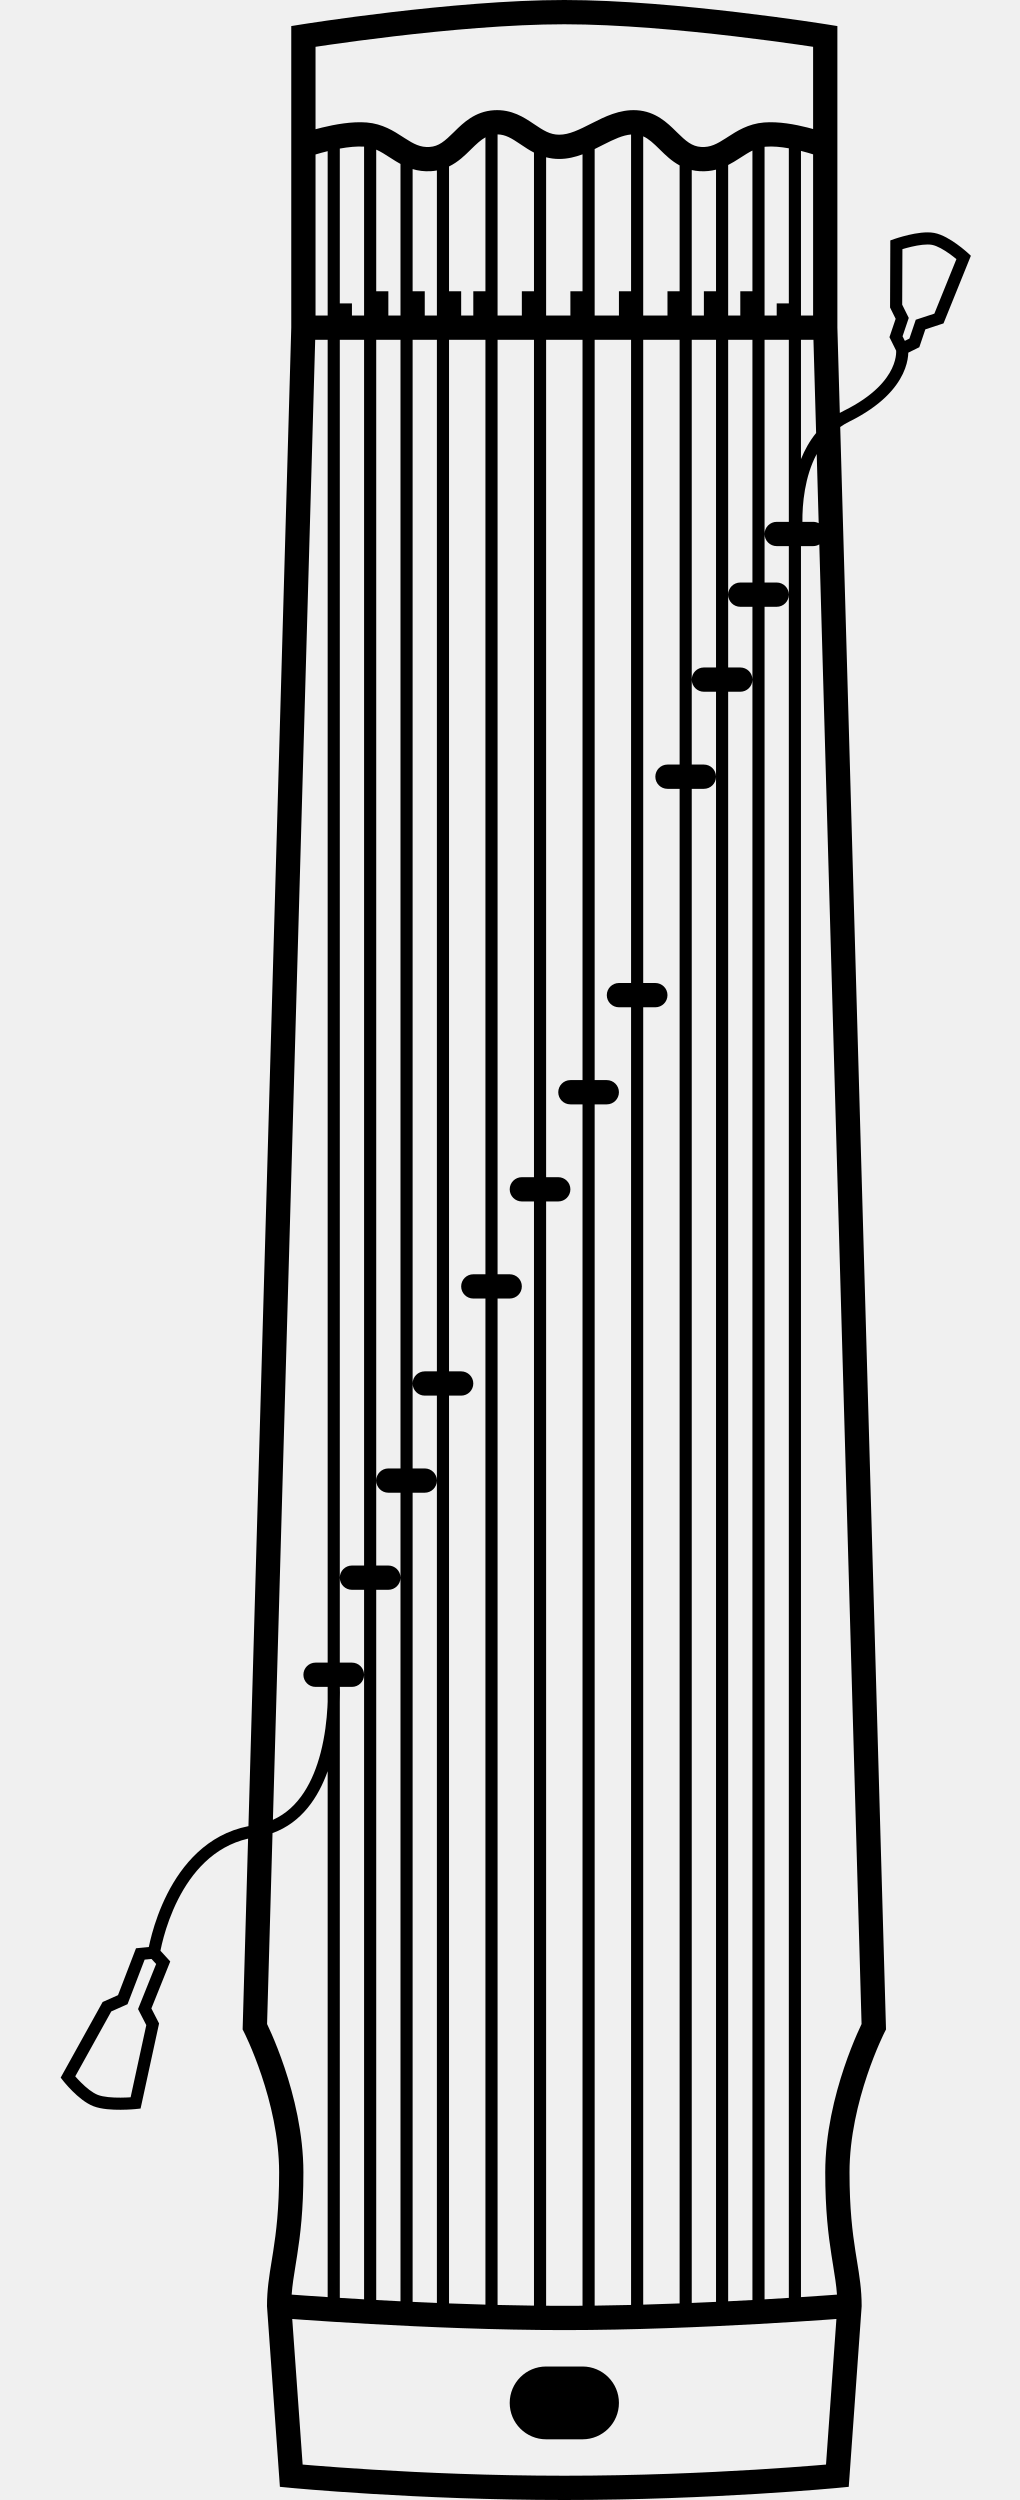
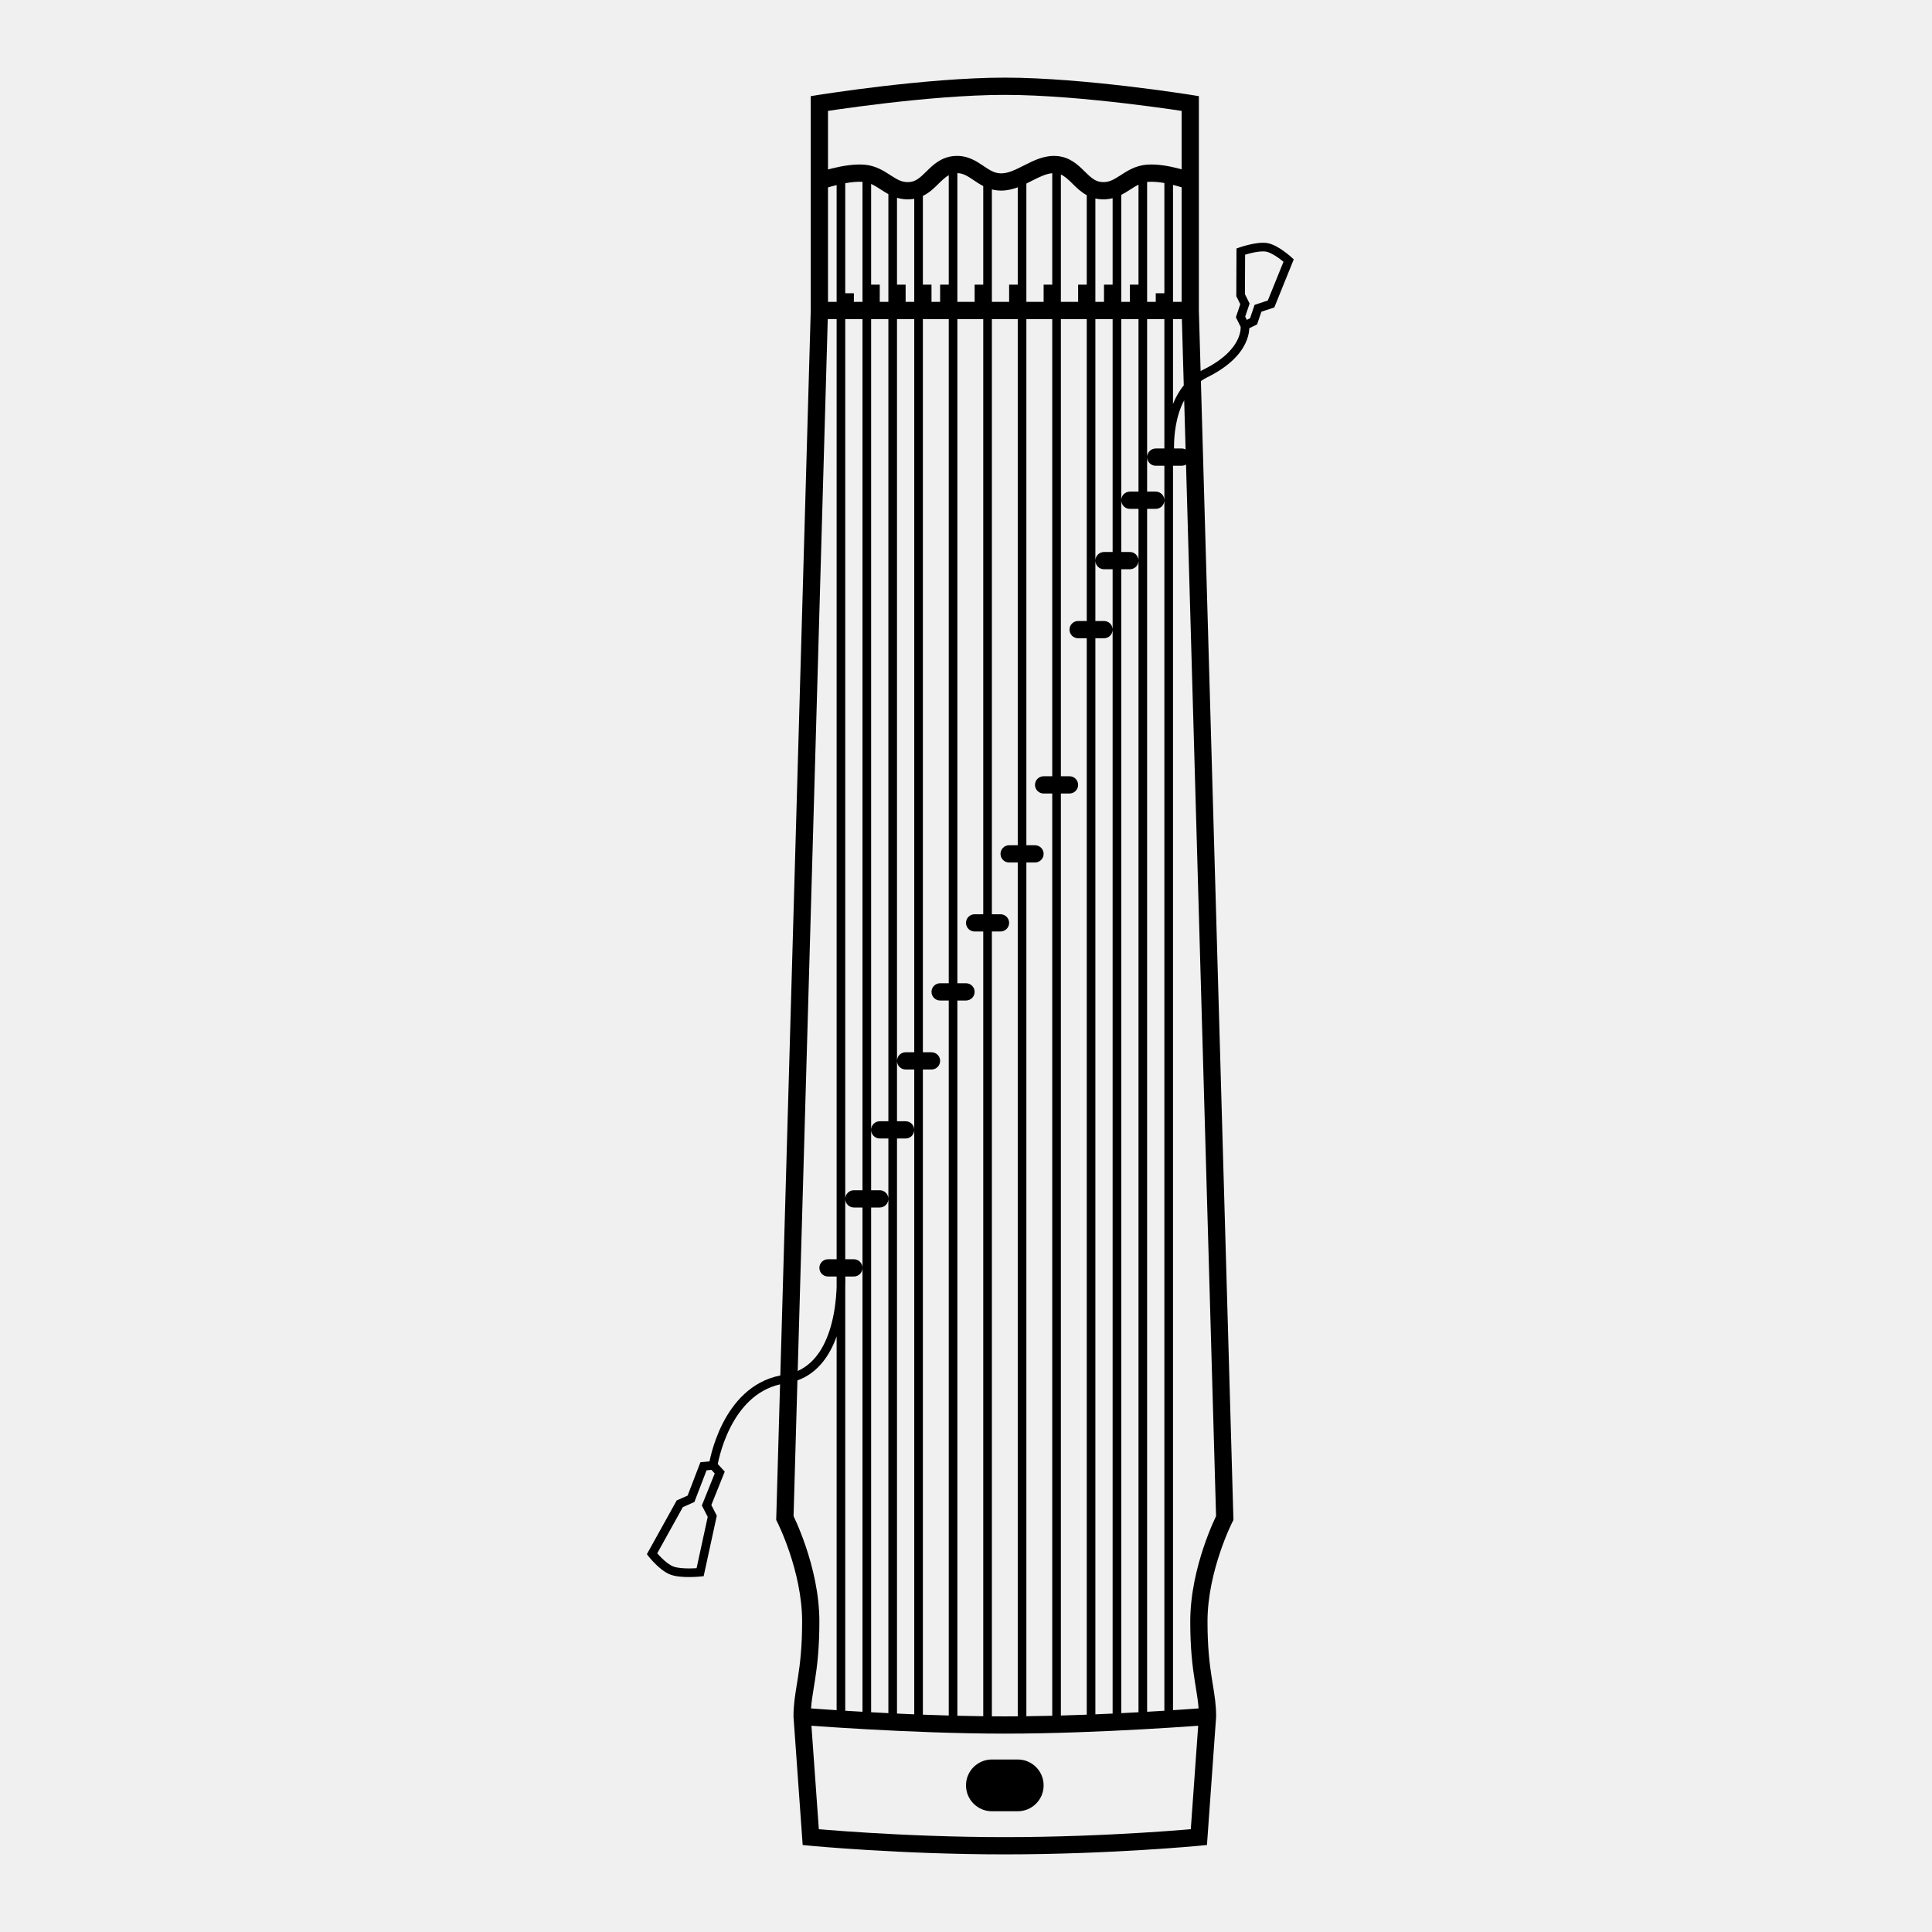
- <svg xmlns="http://www.w3.org/2000/svg" width="84" height="206" viewBox="0 0 84 206" fill="none">
-   <g clip-path="url(#clip0)">
-     <path fill-rule="evenodd" clip-rule="evenodd" d="M46.5 6.30966e-10C41.901 -2.06226e-05 36.48 0.506 32.228 1.007C30.098 1.258 28.253 1.509 26.941 1.698C26.284 1.792 25.76 1.87 25.4 1.926C25.22 1.953 25.081 1.975 24.986 1.99L24.879 2.007L24.851 2.011L24.844 2.012L24.842 2.013L24.841 2.013C24.841 2.013 24.841 2.013 25 3L24.841 2.013L24 2.148V3V12V26.986L20.472 150.475C17.041 151.151 14.983 153.699 13.791 156.039C13.167 157.266 12.768 158.457 12.525 159.34C12.404 159.782 12.321 160.149 12.268 160.406L12.262 160.435L11.514 160.508L11.207 160.538L11.096 160.826L9.724 164.401L8.61 164.897L8.457 164.965L8.376 165.111L5.161 170.906L5 171.195L5.204 171.456L5.598 171.148C5.204 171.456 5.204 171.456 5.204 171.457L5.204 171.457L5.205 171.457L5.206 171.459L5.209 171.463L5.221 171.478C5.231 171.49 5.245 171.508 5.264 171.531C5.301 171.576 5.355 171.641 5.422 171.719C5.556 171.875 5.748 172.087 5.976 172.314C6.418 172.754 7.053 173.304 7.708 173.556C8.356 173.805 9.262 173.85 9.947 173.846C10.301 173.844 10.619 173.828 10.848 173.813C10.962 173.805 11.055 173.797 11.12 173.792L11.165 173.788L11.196 173.785L11.216 173.783L11.222 173.782L11.224 173.782L11.224 173.782L11.224 173.782C11.225 173.782 11.225 173.782 11.173 173.285L11.225 173.782L11.584 173.744L11.661 173.391L13.07 166.906L13.108 166.731L13.026 166.572L12.473 165.496L13.911 161.915L14.028 161.623L13.816 161.391L13.221 160.741C13.229 160.701 13.238 160.656 13.248 160.607C13.297 160.368 13.375 160.023 13.49 159.605C13.72 158.767 14.097 157.643 14.682 156.493C15.78 154.337 17.57 152.161 20.442 151.503L20 166.971L19.993 167.227L20.11 167.455L20.11 167.455L20.11 167.455L20.11 167.456L20.115 167.466L20.137 167.51C20.157 167.551 20.187 167.612 20.226 167.694C20.304 167.857 20.416 168.1 20.552 168.412C20.824 169.036 21.188 169.934 21.552 171.019C22.284 173.199 23 176.084 23 179C23 182.003 22.756 183.943 22.512 185.51C22.471 185.776 22.428 186.035 22.387 186.289L22.387 186.29L22.387 186.291C22.186 187.525 22 188.663 22 190V190.036L22.003 190.071L23.003 204.071L23.063 204.914L23.905 204.995L23.905 204.995L23.907 204.996L23.913 204.996L23.936 204.998L24.027 205.007C24.108 205.014 24.227 205.025 24.382 205.039C24.692 205.067 25.148 205.106 25.733 205.153C26.902 205.247 28.586 205.373 30.649 205.498C34.774 205.749 40.42 206 46.5 206C52.58 206 58.226 205.749 62.351 205.498C64.414 205.373 66.098 205.247 67.267 205.153C67.852 205.106 68.308 205.067 68.618 205.039C68.715 205.031 68.796 205.023 68.864 205.017L68.973 205.007L69.064 204.998L69.088 204.996L69.094 204.996L69.095 204.995L69.096 204.995L69.937 204.914L69.998 204.071L70.998 190.071L71 190.036V190C71 188.663 70.815 187.525 70.614 186.291C70.572 186.036 70.53 185.776 70.488 185.51C70.244 183.943 70 182.003 70 179C70 176.084 70.716 173.199 71.448 171.019C71.812 169.934 72.176 169.036 72.448 168.412C72.584 168.1 72.697 167.857 72.774 167.694C72.813 167.612 72.843 167.551 72.863 167.51L72.885 167.466L72.89 167.456L72.891 167.455L72.891 167.455L72.891 167.455L73.007 167.227L73 166.971L69.234 35.183C69.469 35.019 69.721 34.87 69.991 34.736C72.6 33.444 73.832 31.988 74.398 30.798C74.679 30.206 74.789 29.693 74.827 29.319C74.837 29.223 74.842 29.137 74.844 29.06L75.565 28.703L75.75 28.611L75.817 28.415L76.247 27.141L77.525 26.72L77.745 26.648L77.832 26.433L79.87 21.396L80 21.075L79.745 20.84L79.406 21.208C79.745 20.84 79.745 20.84 79.745 20.84L79.745 20.84L79.744 20.84L79.743 20.838L79.739 20.835L79.725 20.822C79.713 20.811 79.696 20.796 79.674 20.776C79.629 20.737 79.566 20.682 79.487 20.616C79.329 20.483 79.106 20.303 78.846 20.117C78.348 19.758 77.641 19.317 76.982 19.193C76.328 19.07 75.478 19.216 74.855 19.362C74.531 19.438 74.243 19.521 74.035 19.584C73.932 19.616 73.848 19.643 73.789 19.662C73.76 19.672 73.737 19.68 73.721 19.685L73.703 19.692L73.697 19.693L73.696 19.694L73.695 19.694L73.695 19.694C73.695 19.694 73.695 19.694 73.861 20.166L73.695 19.694L73.362 19.811L73.361 20.164L73.341 25.22L73.341 25.338L73.393 25.444L73.802 26.27L73.358 27.585L73.291 27.781L73.383 27.967L73.843 28.895L73.844 28.911C73.846 28.977 73.846 29.082 73.832 29.218C73.805 29.489 73.722 29.89 73.495 30.369C73.043 31.319 71.994 32.628 69.548 33.84C69.429 33.898 69.314 33.959 69.201 34.023L69 26.986V12V3V2.148L68.159 2.013L68 3C68.159 2.013 68.159 2.013 68.159 2.013L68.158 2.013L68.156 2.012L68.149 2.011L68.121 2.007L68.014 1.99C67.919 1.975 67.78 1.953 67.6 1.926C67.24 1.87 66.716 1.792 66.06 1.698C64.747 1.509 62.902 1.258 60.772 1.007C56.521 0.506 51.099 2.06238e-05 46.5 6.30966e-10ZM67.028 28L67.248 35.679C66.709 36.343 66.304 37.08 66 37.832V28H67.028ZM66.329 40.35C66.153 41.35 66.112 42.287 66.118 43H67C67.166 43 67.322 43.04 67.46 43.112L67.297 37.411C66.8 38.341 66.502 39.364 66.329 40.35ZM22.456 151.047L22.007 166.782L22.032 166.835C22.119 167.016 22.24 167.279 22.386 167.613C22.676 168.281 23.062 169.233 23.448 170.382C24.216 172.669 25 175.784 25 179C25 182.129 24.744 184.175 24.488 185.818C24.442 186.114 24.397 186.392 24.354 186.657L24.354 186.657C24.21 187.544 24.089 188.29 24.033 189.076C24.347 189.099 24.732 189.127 25.181 189.159C25.705 189.195 26.316 189.237 27 189.282V145.948C26.233 148.088 24.87 150.178 22.456 151.047ZM28 140.239C28.01 139.932 28.012 139.671 28.011 139.467C28.01 139.313 28.007 139.191 28.005 139.107C28.003 139.065 28.002 139.033 28.001 139.01L28.001 139H29C29.545 139 29.989 138.563 30 138.021V189.465C29.291 189.425 28.622 189.384 28 189.345V140.239ZM27 140.222C26.995 140.367 26.988 140.523 26.979 140.689C26.923 141.704 26.777 143.06 26.417 144.441C25.819 146.74 24.672 148.979 22.488 149.954L25.972 28H27V127V137H26C25.448 137 25 137.448 25 138C25 138.552 25.448 139 26 139H27V140.222ZM26 10.649V3.857C26.326 3.808 26.738 3.747 27.225 3.677C28.525 3.491 30.352 3.242 32.462 2.993C36.691 2.494 42.02 2 46.5 2C50.98 2 56.309 2.494 60.538 2.993C62.648 3.242 64.476 3.491 65.775 3.677C66.262 3.747 66.675 3.808 67 3.857V10.632C66.858 10.592 66.708 10.552 66.551 10.512C65.544 10.256 64.171 9.995 62.949 10.093C61.645 10.199 60.701 10.812 59.985 11.277L59.984 11.277C59.932 11.311 59.882 11.344 59.833 11.375C59.071 11.866 58.536 12.156 57.776 12.11C57.007 12.063 56.523 11.632 55.76 10.882L55.701 10.823C55.002 10.135 54.032 9.177 52.462 9.083C51.054 8.998 49.798 9.636 48.819 10.133L48.789 10.148C47.703 10.7 46.903 11.099 46.079 11.099C45.317 11.099 44.785 10.753 43.979 10.21L43.961 10.198C43.198 9.685 42.173 8.994 40.705 9.083C39.135 9.177 38.164 10.135 37.466 10.823L37.407 10.882C36.644 11.632 36.16 12.063 35.391 12.11C34.631 12.156 34.096 11.866 33.334 11.375C33.285 11.344 33.234 11.311 33.182 11.277C32.466 10.812 31.522 10.199 30.218 10.093C28.998 9.995 27.585 10.255 26.542 10.51C26.352 10.556 26.17 10.603 26 10.649ZM66.058 12.45C66.418 12.542 66.74 12.636 67 12.718V26H66V25H66V12.436L66.058 12.45ZM65 25V12.221C64.345 12.105 63.68 12.041 63.111 12.087C63.073 12.09 63.036 12.094 63 12.098V24H63V26H64V25H65ZM62 12.406V24H61V26H60V24H60V13.596C60.339 13.425 60.641 13.234 60.915 13.057L60.992 13.008L60.992 13.008L60.992 13.008L60.992 13.008C61.362 12.769 61.682 12.563 62 12.406ZM65 48.986V45H64C63.448 45 63 44.552 63 44C63 43.448 63.448 43 64 43H65V28H63V48H64C64.548 48 64.993 48.44 65 48.986ZM66 189.282V45H67C67.186 45 67.361 44.949 67.51 44.86L70.993 166.782L70.968 166.835C70.882 167.016 70.76 167.279 70.615 167.613C70.324 168.281 69.938 169.233 69.552 170.382C68.784 172.669 68 175.784 68 179C68 182.129 68.256 184.175 68.512 185.818C68.558 186.114 68.603 186.392 68.646 186.657C68.79 187.544 68.911 188.29 68.967 189.076C68.654 189.099 68.268 189.127 67.819 189.159C67.295 189.195 66.684 189.237 66 189.282ZM65 49.014C64.993 49.56 64.548 50 64 50H63V189.465C63.708 189.425 64.377 189.384 65 189.345V49.014ZM62 50V55.977C61.988 55.435 61.545 55 61 55H60V28H62V48H61C60.448 48 60 48.448 60 49C60 49.552 60.448 50 61 50H62ZM59 24V13.979C58.597 14.083 58.152 14.136 57.656 14.106C57.425 14.092 57.206 14.06 57 14.012V24H57V26H58V24H59ZM56 13.63V24H55V26H53V24H53V11.235C53.443 11.428 53.835 11.793 54.358 12.307L54.417 12.366C54.828 12.771 55.334 13.27 56 13.63ZM60 189.626V57H61C61.545 57 61.988 56.565 62 56.023V189.521C61.358 189.556 60.69 189.591 60 189.626ZM58 55H59V28H57V61V63H58C58.546 63 58.99 63.437 59 63.981V57H58C57.448 57 57 56.552 57 56C57 55.448 57.448 55 58 55ZM59 64.019V189.674C58.348 189.704 57.68 189.734 57 189.762V65H58C58.546 65 58.99 64.563 59 64.019ZM56 65V189.802C55.018 189.839 54.015 189.873 53 189.902V83H54C54.552 83 55 82.552 55 82C55 81.448 54.552 81 54 81H53V77V28H56V61V63H55C54.448 63 54 63.448 54 64C54 64.552 54.448 65 55 65H56ZM52 24V11.083C51.317 11.138 50.61 11.467 49.695 11.932L49.547 12.007L49.547 12.007L49.547 12.007L49.546 12.007C49.373 12.096 49.19 12.189 49 12.282V24H49V26H51V24H52ZM48 12.717V24H47V26H45V24H45V12.961C45.33 13.047 45.689 13.099 46.079 13.099C46.759 13.099 47.404 12.939 48 12.717ZM52 77V81H51C50.448 81 50 81.448 50 82C50 82.552 50.448 83 51 83H52V189.928C51.004 189.953 50.001 189.972 49 189.984V91H50C50.552 91 51 90.552 51 90C51 89.448 50.552 89 50 89H49V84.156V28H52V77ZM48 91V189.994C47.498 189.998 46.998 190 46.5 190C46.002 190 45.502 189.998 45 189.994V99H46C46.552 99 47 98.552 47 98C47 97.448 46.552 97 46 97H45V90.5V28H48V84.156V89H47C46.448 89 46 89.448 46 90C46 90.552 46.448 91 47 91H48ZM44 24V12.573C43.602 12.369 43.257 12.136 42.956 11.933L42.862 11.87C42.142 11.384 41.646 11.086 41 11.075V24H41V26H43V24H44ZM40 11.317V24H39V26H38V24H37V13.716C37.75 13.352 38.305 12.804 38.75 12.366L38.809 12.307C39.266 11.858 39.622 11.524 40 11.317ZM44 90.5V97H43C42.448 97 42 97.448 42 98C42 98.552 42.448 99 43 99H44V189.984C42.999 189.972 41.996 189.953 41 189.928V107H42C42.552 107 43 106.552 43 106C43 105.448 42.552 105 42 105H41V97.5V28H44V90.5ZM40 107V189.901C38.985 189.873 37.982 189.839 37 189.801V115H38C38.552 115 39 114.552 39 114C39 113.448 38.552 113 38 113H37V104.928V28H40V97.5V105H39C38.448 105 38 105.448 38 106C38 106.552 38.448 107 39 107H40ZM36 104.928V113H35C34.448 113 34 113.448 34 114C34 114.552 34.448 115 35 115H36V121.983C35.991 121.439 35.547 121 35 121H34V111.991V28H36V104.928ZM36 14.047V26H35V24H34V13.933C34.445 14.066 34.945 14.14 35.511 14.106C35.681 14.096 35.844 14.076 36 14.047ZM36 122.017C35.991 122.561 35.547 123 35 123H34V189.674C34.651 189.704 35.319 189.734 36 189.762V122.017ZM33 123V129.983C32.991 129.439 32.547 129 32 129H31V119.203V28H33V111.991V121H32C31.448 121 31 121.448 31 122C31 122.552 31.448 123 32 123H33ZM33 13.509C32.728 13.362 32.48 13.204 32.252 13.057L32.175 13.008C31.74 12.727 31.375 12.492 31 12.329V24H32V26H33V13.509ZM30 137.98V131H29C28.448 131 28 130.552 28 130C28 129.448 28.448 129 29 129H30V119.203V28H28V127V137H29C29.545 137 29.989 137.437 30 137.98ZM32 131H31V189.521C31.642 189.556 32.31 189.591 33 189.626V130.017C32.991 130.561 32.547 131 32 131ZM30 12.083V26H29V25H28V12.243C28.698 12.117 29.406 12.043 30 12.083ZM27 12.457C26.618 12.55 26.275 12.646 26 12.729V26H27V12.457ZM67.959 191.154C68.322 191.128 68.644 191.105 68.92 191.085L68.063 203.08C67.801 203.102 67.481 203.129 67.107 203.159C65.949 203.253 64.278 203.377 62.23 203.502C58.132 203.751 52.528 204 46.5 204C40.472 204 34.868 203.751 30.77 203.502C28.722 203.377 27.051 203.253 25.893 203.159C25.52 203.129 25.199 203.102 24.937 203.08L24.08 191.085C24.357 191.105 24.678 191.128 25.041 191.154C26.381 191.248 28.283 191.373 30.532 191.498C35.029 191.749 40.924 192 46.5 192C52.076 192 57.972 191.749 62.468 191.498C64.717 191.373 66.619 191.248 67.959 191.154ZM11.919 161.473L12.485 161.418L12.866 161.834L11.46 165.335L11.375 165.547L11.479 165.75L12.054 166.869L10.763 172.816C10.55 172.83 10.261 172.844 9.941 172.846C9.259 172.85 8.523 172.797 8.067 172.622C7.619 172.45 7.108 172.03 6.682 171.605C6.488 171.413 6.322 171.23 6.201 171.091L9.169 165.742L10.32 165.23L10.509 165.146L10.583 164.952L11.919 161.473ZM74.558 28.086L74.935 27.899L75.379 26.584L75.459 26.347L75.697 26.269L76.992 25.843L78.809 21.352C78.667 21.235 78.478 21.084 78.262 20.928C77.773 20.576 77.221 20.256 76.797 20.176C76.369 20.096 75.704 20.19 75.083 20.336C74.802 20.402 74.548 20.473 74.359 20.531L74.341 25.106L74.79 26.011L74.882 26.197L74.815 26.393L74.371 27.709L74.558 28.086ZM45 195C43.343 195 42 196.343 42 198C42 199.657 43.343 201 45 201H48C49.657 201 51 199.657 51 198C51 196.343 49.657 195 48 195H45Z" fill="black" />
-   </g>
-   <defs>
-     <clipPath id="clip0">
-       <rect width="84" height="206" fill="white" />
-     </clipPath>
-   </defs>
+ <svg xmlns="http://www.w3.org/2000/svg" width="224" height="224" viewBox="0 0 224 224" fill="none">
+   <path fill-rule="evenodd" clip-rule="evenodd" d="M116.5 9C111.901 9 106.48 9.506 102.228 10.007C100.098 10.258 98.253 10.509 96.941 10.698C96.284 10.792 95.76 10.87 95.4 10.926C95.22 10.953 95.081 10.975 94.987 10.99L94.879 11.007L94.851 11.011L94.844 11.012L94.842 11.013L94.841 11.013C94.841 11.013 94.841 11.013 95 12L94.841 11.013L94 11.148V12V21V35.986L90.472 159.475C87.041 160.151 84.983 162.699 83.791 165.039C83.167 166.266 82.768 167.457 82.525 168.34C82.404 168.782 82.321 169.149 82.268 169.406L82.262 169.435L81.514 169.508L81.207 169.538L81.096 169.826L79.724 173.401L78.61 173.897L78.457 173.965L78.376 174.111L75.161 179.906L75 180.195L75.204 180.456L75.598 180.148C75.204 180.456 75.204 180.456 75.204 180.457L75.204 180.457L75.205 180.457L75.206 180.459L75.209 180.463L75.221 180.478C75.231 180.49 75.245 180.508 75.264 180.531C75.301 180.576 75.355 180.641 75.422 180.719C75.556 180.875 75.748 181.087 75.976 181.314C76.418 181.754 77.053 182.304 77.708 182.556C78.356 182.805 79.262 182.85 79.947 182.846C80.301 182.844 80.619 182.828 80.848 182.813C80.962 182.805 81.055 182.797 81.12 182.792L81.156 182.788L81.196 182.785L81.216 182.783L81.222 182.782L81.224 182.782L81.224 182.782L81.213 182.674L81.225 182.782L81.584 182.744L81.661 182.391L83.07 175.906L83.108 175.731L83.026 175.572L82.473 174.496L83.911 170.915L84.028 170.623L83.816 170.391L83.221 169.741C83.229 169.701 83.238 169.656 83.248 169.607C83.297 169.368 83.375 169.023 83.49 168.605C83.72 167.767 84.097 166.643 84.682 165.493C85.78 163.337 87.57 161.161 90.442 160.503L90.001 175.971L89.993 176.227L90.109 176.455L90.11 176.455L90.11 176.455L90.11 176.456L90.115 176.466L90.137 176.51C90.157 176.551 90.187 176.612 90.226 176.694C90.304 176.857 90.416 177.1 90.552 177.412C90.824 178.036 91.188 178.934 91.552 180.019C92.284 182.199 93 185.084 93 188C93 191.003 92.756 192.943 92.512 194.51C92.471 194.776 92.428 195.035 92.387 195.289L92.387 195.29L92.387 195.291C92.186 196.525 92 197.663 92 199V199.036L92.003 199.071L93.003 213.071L93.063 213.914L93.905 213.995L93.905 213.995L93.907 213.996L93.913 213.996L93.936 213.998L94.028 214.007C94.108 214.014 94.227 214.025 94.382 214.039C94.692 214.067 95.148 214.106 95.733 214.153C96.902 214.247 98.586 214.373 100.649 214.498C104.774 214.749 110.42 215 116.5 215C122.58 215 128.226 214.749 132.351 214.498C134.414 214.373 136.098 214.247 137.268 214.153C137.852 214.106 138.308 214.067 138.618 214.039C138.774 214.025 138.892 214.014 138.973 214.007L139.064 213.998L139.087 213.996L139.094 213.996L139.095 213.995L139.096 213.995L139.937 213.914L139.998 213.071L140.998 199.071L141 199.036V199C141 197.663 140.815 196.525 140.614 195.291L140.613 195.291C140.572 195.036 140.53 194.776 140.488 194.51C140.244 192.943 140 191.003 140 188C140 185.084 140.716 182.199 141.448 180.019C141.812 178.934 142.176 178.036 142.448 177.412C142.584 177.1 142.697 176.857 142.774 176.694C142.801 176.638 142.824 176.591 142.841 176.554L142.863 176.51L142.885 176.466L142.89 176.456L142.891 176.455L142.891 176.455L142.891 176.455L143.007 176.227L143 175.971L139.234 44.183C139.469 44.019 139.721 43.87 139.991 43.736C142.6 42.444 143.832 40.988 144.398 39.798C144.679 39.206 144.789 38.693 144.827 38.319C144.837 38.223 144.842 38.136 144.844 38.06L145.565 37.703L145.75 37.611L145.816 37.415L146.247 36.141L147.525 35.72L147.745 35.648L147.832 35.433L149.87 30.396L150 30.075L149.745 29.84L149.717 29.87C149.745 29.84 149.745 29.84 149.745 29.84L149.745 29.84L149.744 29.84L149.743 29.838L149.739 29.835L149.725 29.822L149.701 29.801L149.674 29.776C149.629 29.737 149.566 29.682 149.487 29.616C149.329 29.483 149.106 29.303 148.846 29.117C148.348 28.758 147.641 28.317 146.982 28.193C146.327 28.07 145.478 28.216 144.855 28.362C144.531 28.438 144.243 28.521 144.035 28.584C143.932 28.616 143.848 28.643 143.789 28.662C143.76 28.672 143.737 28.68 143.721 28.685L143.702 28.692L143.697 28.693L143.696 28.694L143.695 28.694L143.695 28.694C143.695 28.694 143.695 28.694 143.861 29.166L143.695 28.694L143.362 28.811L143.361 29.164L143.341 34.22L143.341 34.338L143.393 34.444L143.802 35.27L143.357 36.585L143.291 36.781L143.383 36.967L143.843 37.895L143.843 37.911C143.846 37.977 143.846 38.082 143.832 38.218C143.805 38.489 143.722 38.89 143.495 39.368C143.043 40.319 141.994 41.628 139.548 42.84C139.429 42.898 139.314 42.959 139.201 43.023L139 35.986V21V12V11.148L138.159 11.013L138 12C138.159 11.013 138.159 11.013 138.159 11.013L138.158 11.013L138.156 11.012L138.149 11.011L138.121 11.007L138.014 10.99C137.919 10.975 137.78 10.953 137.6 10.926C137.24 10.87 136.716 10.792 136.06 10.698C134.747 10.509 132.902 10.258 130.772 10.007C126.521 9.506 121.099 9 116.5 9ZM137.028 37L137.248 44.679C136.709 45.343 136.304 46.08 136 46.832V37H137.028ZM136.329 49.35C136.153 50.35 136.112 51.287 136.118 52H137C137.166 52 137.322 52.04 137.46 52.112L137.297 46.411C136.8 47.341 136.502 48.364 136.329 49.35ZM92.456 160.047L92.007 175.782L92.032 175.835C92.118 176.016 92.24 176.279 92.386 176.613C92.676 177.281 93.062 178.233 93.448 179.382C94.216 181.669 95 184.784 95 188C95 191.129 94.744 193.175 94.488 194.818C94.442 195.114 94.397 195.392 94.354 195.657L94.354 195.657C94.21 196.544 94.089 197.29 94.033 198.076C94.347 198.099 94.732 198.127 95.181 198.159C95.705 198.195 96.316 198.237 97 198.282V154.948C96.233 157.088 94.871 159.178 92.456 160.047ZM98 149.239C98.01 148.932 98.012 148.671 98.011 148.467C98.01 148.313 98.007 148.191 98.004 148.107C98.003 148.065 98.002 148.033 98.001 148.01L98.001 148H99C99.546 148 99.989 147.563 100 147.02V198.465C99.291 198.425 98.622 198.384 98 198.345V149.239ZM97 149.222C96.995 149.367 96.988 149.523 96.979 149.689C96.923 150.704 96.777 152.06 96.417 153.441C95.819 155.74 94.672 157.979 92.487 158.954L95.972 37H97V136V146H96C95.448 146 95 146.448 95 147C95 147.552 95.448 148 96 148H97V149.222ZM96 19.649V12.857C96.326 12.808 96.738 12.747 97.225 12.677C98.525 12.491 100.352 12.242 102.462 11.993C106.691 11.494 112.02 11 116.5 11C120.98 11 126.309 11.495 130.538 11.993C132.648 12.242 134.476 12.491 135.775 12.677C136.262 12.747 136.675 12.808 137 12.857V19.632C136.858 19.592 136.708 19.552 136.551 19.512C135.544 19.256 134.171 18.995 132.949 19.093C131.645 19.199 130.701 19.812 129.985 20.277C129.933 20.311 129.882 20.343 129.833 20.375C129.071 20.866 128.536 21.156 127.776 21.11C127.007 21.064 126.523 20.632 125.76 19.882L125.701 19.823C125.002 19.135 124.031 18.177 122.462 18.083C121.054 17.998 119.798 18.636 118.819 19.133L118.789 19.148C117.703 19.7 116.903 20.099 116.079 20.099C115.317 20.099 114.785 19.753 113.979 19.21L113.961 19.198C113.198 18.685 112.173 17.994 110.705 18.083C109.135 18.177 108.164 19.135 107.466 19.823L107.407 19.882C106.644 20.632 106.16 21.064 105.391 21.11C104.631 21.156 104.096 20.866 103.334 20.375C103.285 20.344 103.234 20.311 103.182 20.277L103.182 20.277C102.466 19.812 101.522 19.199 100.217 19.093C98.999 18.995 97.585 19.256 96.542 19.51C96.352 19.556 96.17 19.603 96 19.649ZM136.058 21.451C136.418 21.542 136.74 21.636 137 21.718V35H136V34H136V21.436L136.058 21.451ZM135 34V21.221C134.345 21.105 133.68 21.041 133.111 21.087C133.073 21.09 133.036 21.094 133 21.098V33H133V35H134V34H135ZM132 21.407V33H131V35H130V33H130V22.596C130.339 22.425 130.641 22.234 130.915 22.057L130.992 22.008L130.992 22.008L130.992 22.008L130.992 22.008C131.362 21.769 131.682 21.564 132 21.407ZM135 57.987V54H134C133.448 54 133 53.552 133 53C133 52.448 133.448 52 134 52H135V37H133V57H134C134.548 57 134.993 57.441 135 57.987ZM136 198.282V54H137C137.186 54 137.361 53.949 137.51 53.86L140.993 175.782L140.968 175.835C140.882 176.016 140.76 176.279 140.615 176.613C140.324 177.281 139.938 178.233 139.552 179.382C138.784 181.669 138 184.784 138 188C138 191.129 138.256 193.175 138.512 194.818C138.558 195.114 138.603 195.392 138.646 195.657C138.79 196.544 138.911 197.29 138.967 198.076C138.654 198.099 138.268 198.127 137.819 198.159C137.295 198.195 136.684 198.237 136 198.282ZM135 58.013C134.993 58.559 134.548 59 134 59H133V198.465C133.708 198.425 134.377 198.384 135 198.345V58.013ZM132 59V64.977C131.988 64.435 131.545 64 131 64H130V37H132V57H131C130.448 57 130 57.448 130 58C130 58.552 130.448 59 131 59H132ZM129 33V22.979C128.597 23.083 128.152 23.136 127.656 23.106C127.425 23.092 127.206 23.06 127 23.012V33H127V35H128V33H129ZM126 22.63V33H125V35H123V33H123V20.235C123.443 20.428 123.835 20.793 124.358 21.307L124.417 21.366C124.828 21.771 125.334 22.27 126 22.63ZM130 198.626V66H131C131.545 66 131.988 65.565 132 65.023V198.521C131.358 198.556 130.69 198.591 130 198.626ZM128 64H129V37H127V70V72H128C128.546 72 128.99 72.437 129 72.981V66H128C127.448 66 127 65.552 127 65C127 64.448 127.448 64 128 64ZM129 73.019V198.674C128.348 198.704 127.68 198.734 127 198.762V74H128C128.546 74 128.99 73.563 129 73.019ZM126 74V198.802C125.018 198.839 124.015 198.873 123 198.902V92H124C124.552 92 125 91.552 125 91C125 90.448 124.552 90 124 90H123V86V37H126V70V72H125C124.448 72 124 72.448 124 73C124 73.552 124.448 74 125 74H126ZM122 33V20.083C121.317 20.138 120.61 20.467 119.695 20.932L119.547 21.007C119.373 21.096 119.19 21.189 119 21.282V33H119V35H121V33H122ZM118 21.718V33H117V35H115V33H115V21.961C115.33 22.047 115.689 22.099 116.079 22.099C116.759 22.099 117.405 21.939 118 21.718ZM122 86V90H121C120.448 90 120 90.448 120 91C120 91.552 120.448 92 121 92H122V198.928C121.004 198.953 120.001 198.972 119 198.984V100H120C120.552 100 121 99.552 121 99C121 98.448 120.552 98 120 98H119V93.156V37H122V86ZM118 100V198.994C117.498 198.998 116.998 199 116.5 199C116.002 199 115.502 198.998 115 198.994V108H116C116.552 108 117 107.552 117 107C117 106.448 116.552 106 116 106H115V99.5V37H118V93.156V98H117C116.448 98 116 98.448 116 99C116 99.552 116.448 100 117 100H118ZM114 33V21.573C113.602 21.369 113.257 21.136 112.956 20.933L112.862 20.869C112.141 20.384 111.646 20.086 111 20.075V33H111V35H113V33H114ZM110 20.317V33H109V35H108V33H107V22.716C107.75 22.352 108.305 21.804 108.75 21.366L108.809 21.307C109.266 20.858 109.622 20.523 110 20.317ZM114 99.5V106H113C112.448 106 112 106.448 112 107C112 107.552 112.448 108 113 108H114V198.984C112.999 198.972 111.996 198.953 111 198.928V116H112C112.552 116 113 115.552 113 115C113 114.448 112.552 114 112 114H111V106.5V37H114V99.5ZM110 116V198.901C108.985 198.873 107.982 198.839 107 198.801V124H108C108.552 124 109 123.552 109 123C109 122.448 108.552 122 108 122H107V113.928V37H110V106.5V114H109C108.448 114 108 114.448 108 115C108 115.552 108.448 116 109 116H110ZM106 113.928V122H105C104.448 122 104 122.448 104 123C104 123.552 104.448 124 105 124H106V130.983C105.991 130.439 105.547 130 105 130H104V120.991V37H106V113.928ZM106 23.047V35H105V33H104V22.933C104.445 23.066 104.945 23.14 105.511 23.106C105.681 23.096 105.844 23.076 106 23.047ZM106 131.017C105.991 131.561 105.547 132 105 132H104V198.674C104.651 198.704 105.319 198.734 106 198.762V131.017ZM103 132V138.983C102.991 138.439 102.547 138 102 138H101V128.203V37H103V120.991V130H102C101.448 130 101 130.448 101 131C101 131.552 101.448 132 102 132H103ZM103 22.509C102.728 22.362 102.48 22.204 102.251 22.057L102.175 22.008L102.175 22.008L102.175 22.008C101.74 21.727 101.375 21.492 101 21.328V33H102V35H103V22.509ZM100 146.98V140H99C98.448 140 98 139.552 98 139C98 138.448 98.448 138 99 138H100V128.203V37H98V136V146H99C99.546 146 99.989 146.437 100 146.98ZM102 140H101V198.521C101.642 198.556 102.31 198.591 103 198.626V139.017C102.991 139.561 102.547 140 102 140ZM100 21.083V35H99V34H98V21.243C98.698 21.117 99.406 21.043 100 21.083ZM97 21.457C96.618 21.55 96.275 21.646 96 21.729V35H97V21.457ZM137.959 200.154C138.112 200.143 138.258 200.133 138.396 200.123C138.586 200.109 138.76 200.097 138.92 200.085L138.063 212.08C137.801 212.102 137.481 212.129 137.107 212.159C135.949 212.253 134.278 212.377 132.23 212.502C128.132 212.751 122.528 213 116.5 213C110.472 213 104.868 212.751 100.77 212.502C98.722 212.377 97.051 212.253 95.893 212.159C95.519 212.129 95.199 212.102 94.937 212.08L94.08 200.085C94.356 200.105 94.678 200.128 95.041 200.154C96.381 200.248 98.283 200.373 100.532 200.498C105.029 200.749 110.924 201 116.5 201C122.076 201 127.972 200.749 132.468 200.498C134.717 200.373 136.619 200.248 137.959 200.154ZM81.919 170.473L82.485 170.418L82.866 170.834L81.46 174.335L81.375 174.547L81.479 174.75L82.054 175.869L80.763 181.816C80.55 181.83 80.261 181.844 79.941 181.846C79.259 181.85 78.523 181.797 78.067 181.622C77.619 181.45 77.108 181.03 76.681 180.605C76.488 180.413 76.322 180.23 76.201 180.091L79.169 174.742L80.32 174.23L80.509 174.146L80.583 173.952L81.919 170.473ZM144.558 37.086L144.935 36.899L145.379 35.584L145.459 35.347L145.697 35.269L146.992 34.843L148.809 30.352C148.667 30.235 148.478 30.084 148.262 29.928C147.773 29.576 147.221 29.256 146.797 29.176C146.369 29.096 145.704 29.19 145.083 29.336C144.802 29.402 144.548 29.473 144.359 29.531L144.342 34.106L144.79 35.011L144.882 35.197L144.815 35.393L144.371 36.709L144.558 37.086ZM115 204C113.343 204 112 205.343 112 207C112 208.657 113.343 210 115 210H118C119.657 210 121 208.657 121 207C121 205.343 119.657 204 118 204H115Z" fill="black" />
</svg>
